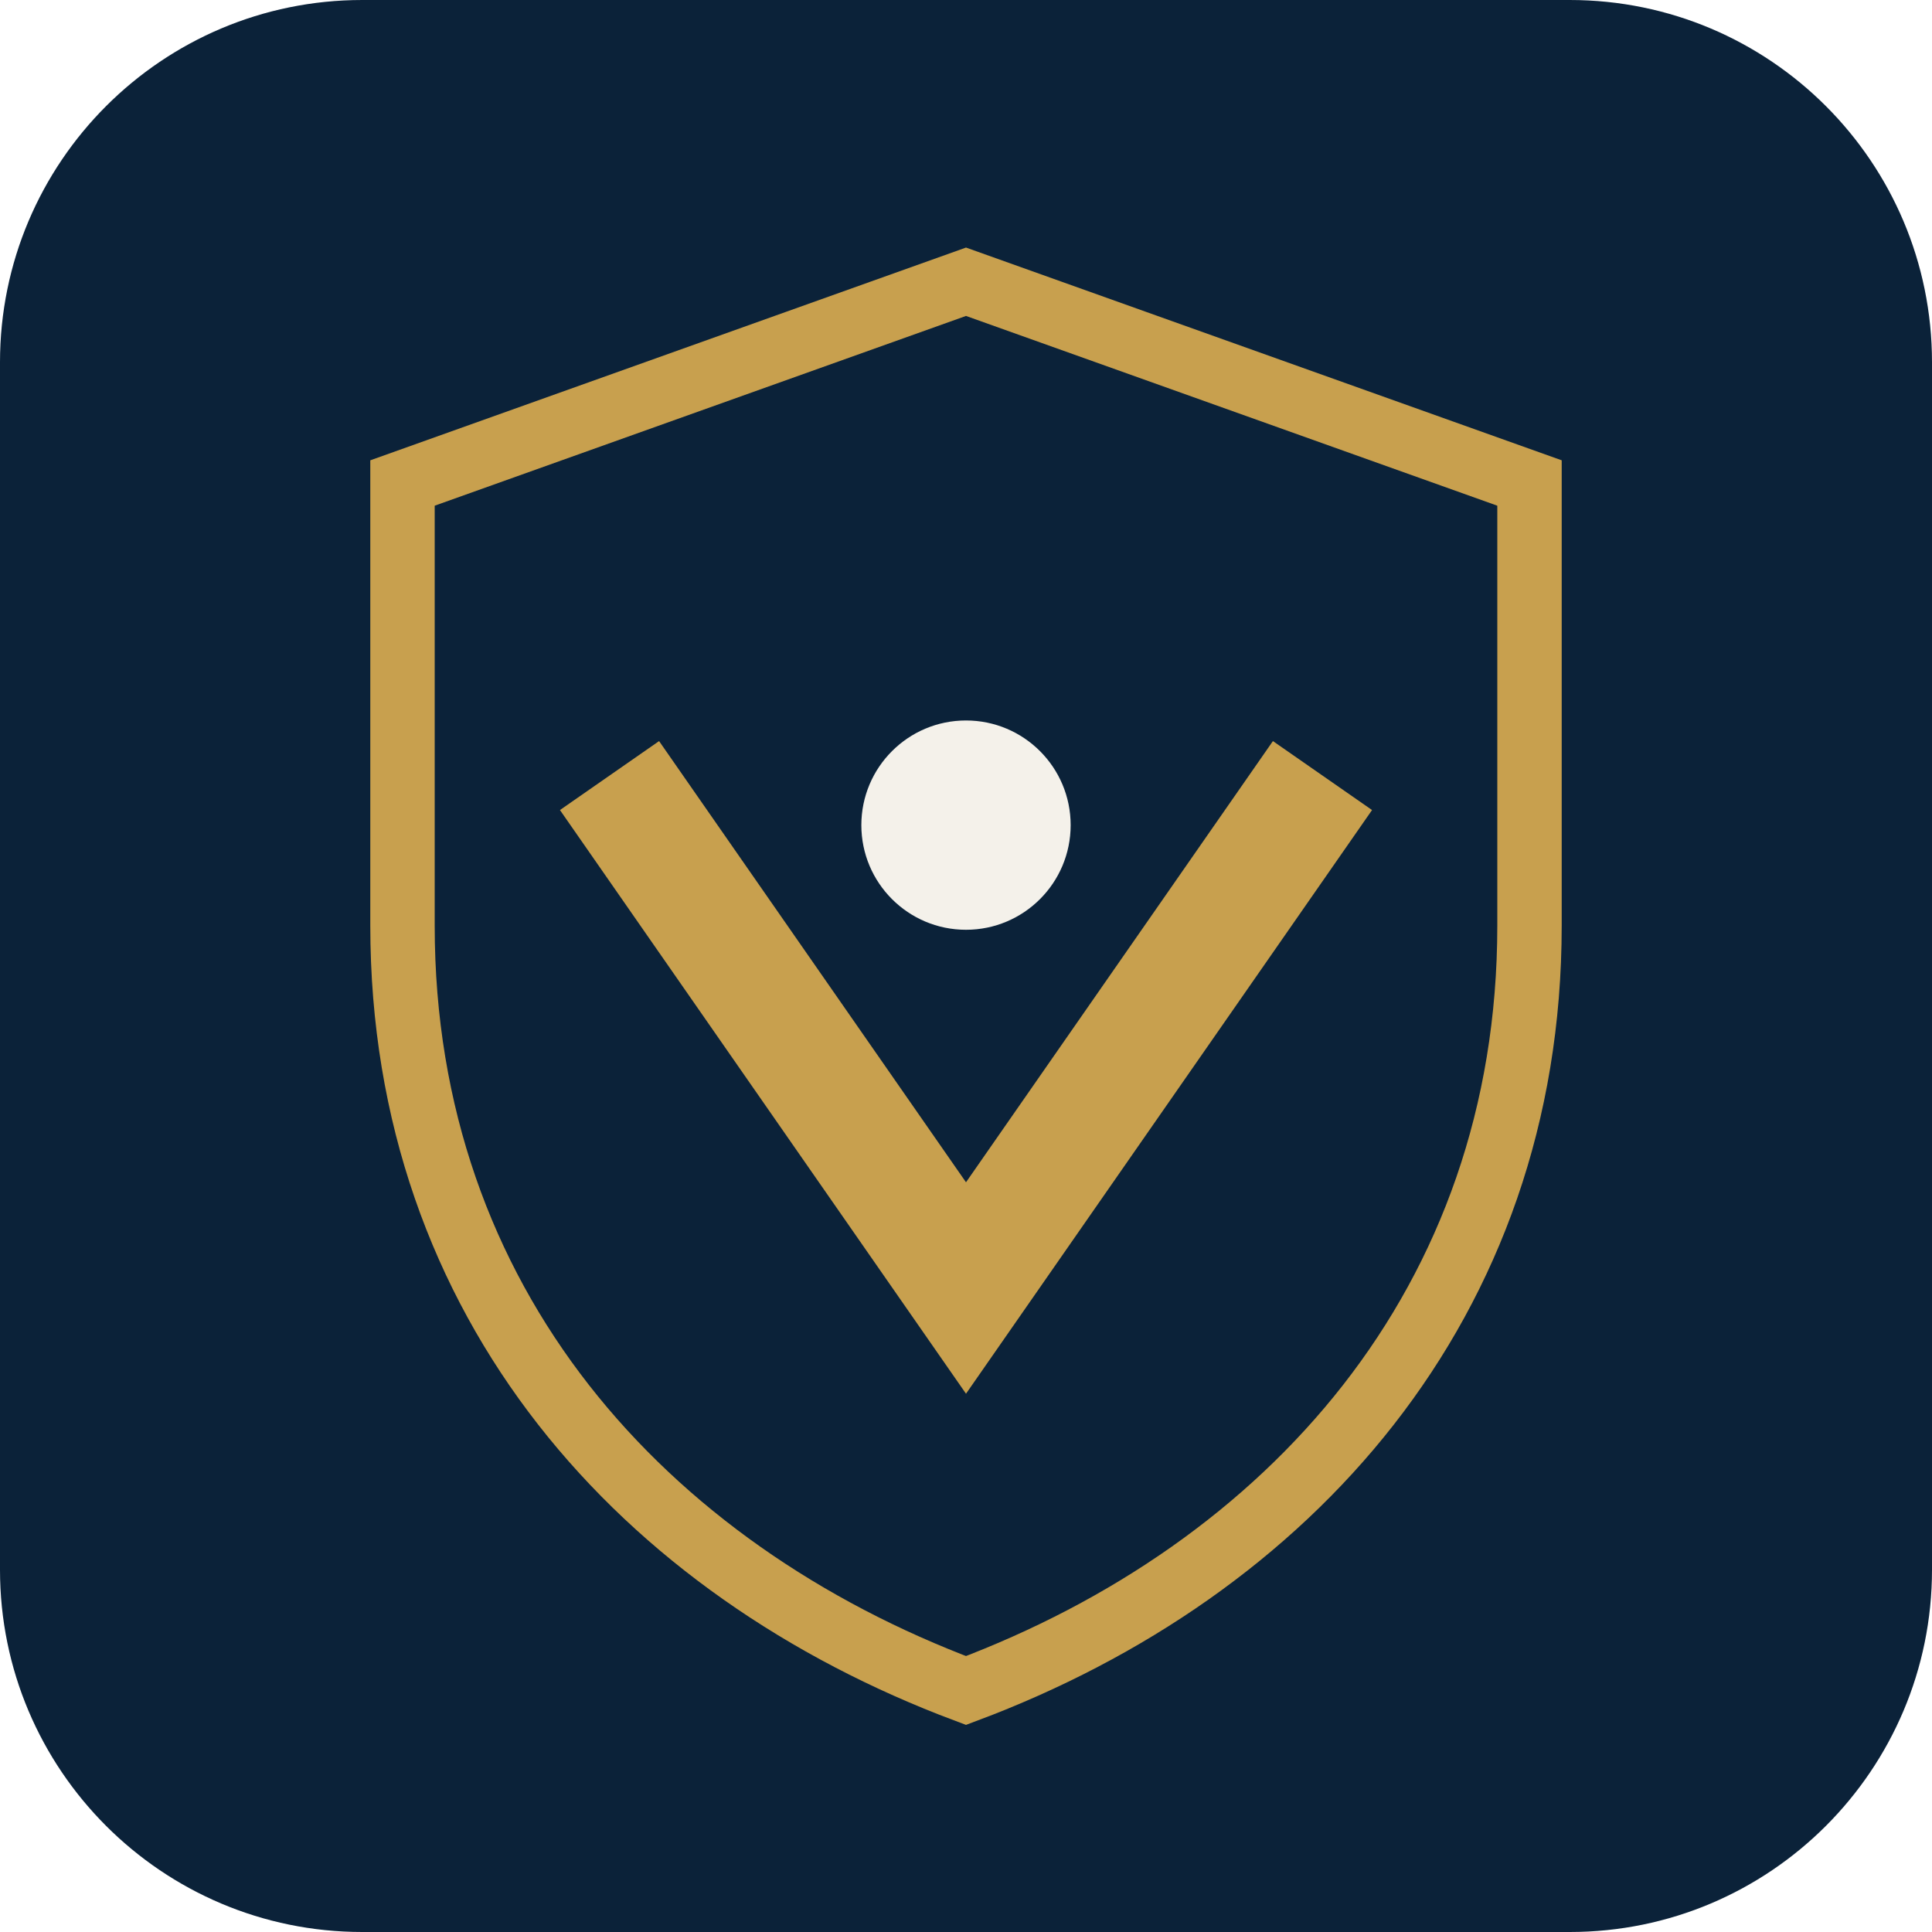
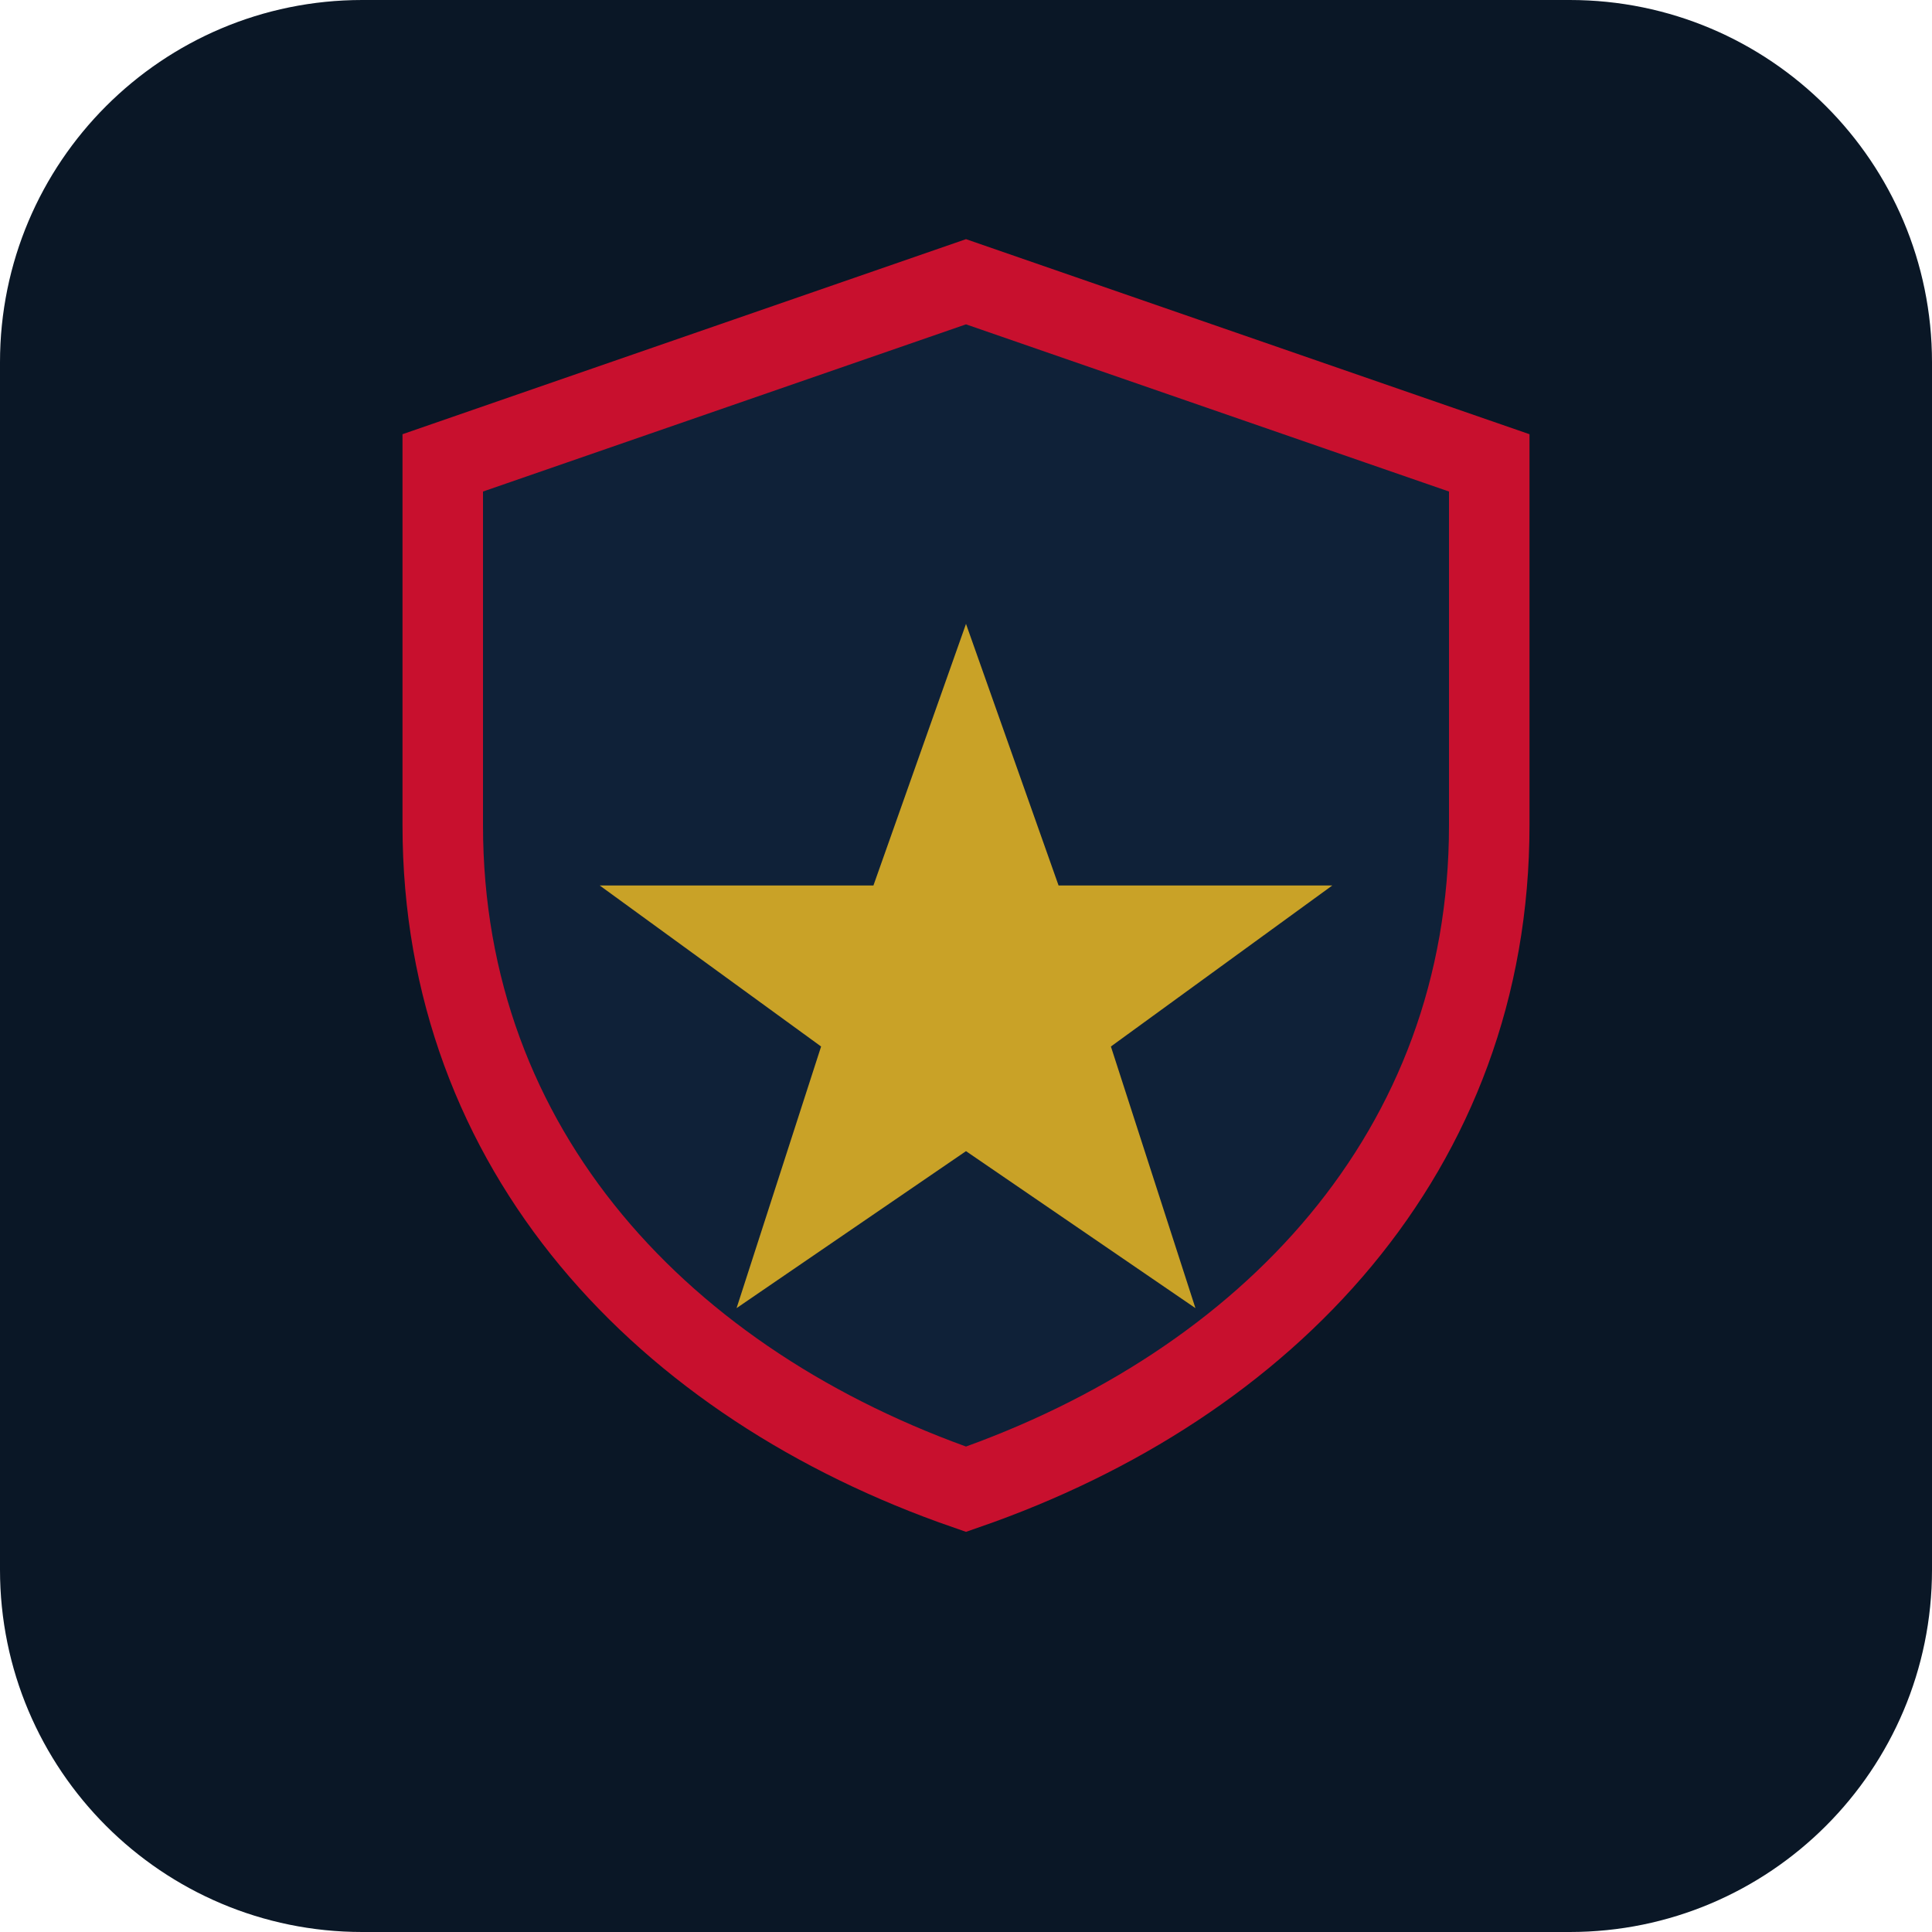
<svg xmlns="http://www.w3.org/2000/svg" width="48" height="48" viewBox="0 0 48 48" fill="none">
-   <rect width="48" height="48" rx="9" fill="#0B2239" />
-   <path d="M24 7 10 12v11c0 9.4 6 16 14 19 8-3 14-9.6 14-19V12L24 7Z" fill="#0B2239" stroke="#C8A04E" stroke-width="1.6" />
-   <path d="M16 20.5 24 32l8-11.5" stroke="#C8A04E" stroke-width="3" fill="none" stroke-linecap="square" />
-   <circle cx="24" cy="20.5" r="2.6" fill="#F4F1EA" />
+   <rect width="48" height="48" rx="9" fill="#0A1726" />
+   <path d="M24 7 11 11.5v9C11 28.6 16.5 34.4 24 37c7.5-2.6 13-8.4 13-16.5v-9L24 7Z" fill="#0F2138" stroke="#C8102E" stroke-width="2" />
+   <path d="M24 15.5 26.3 22h6.8l-5.5 4 2.1 6.5L24 28.6l-5.7 3.9 2.1-6.5-5.5-4h6.8L24 15.5Z" fill="#C9A227" />
</svg>
